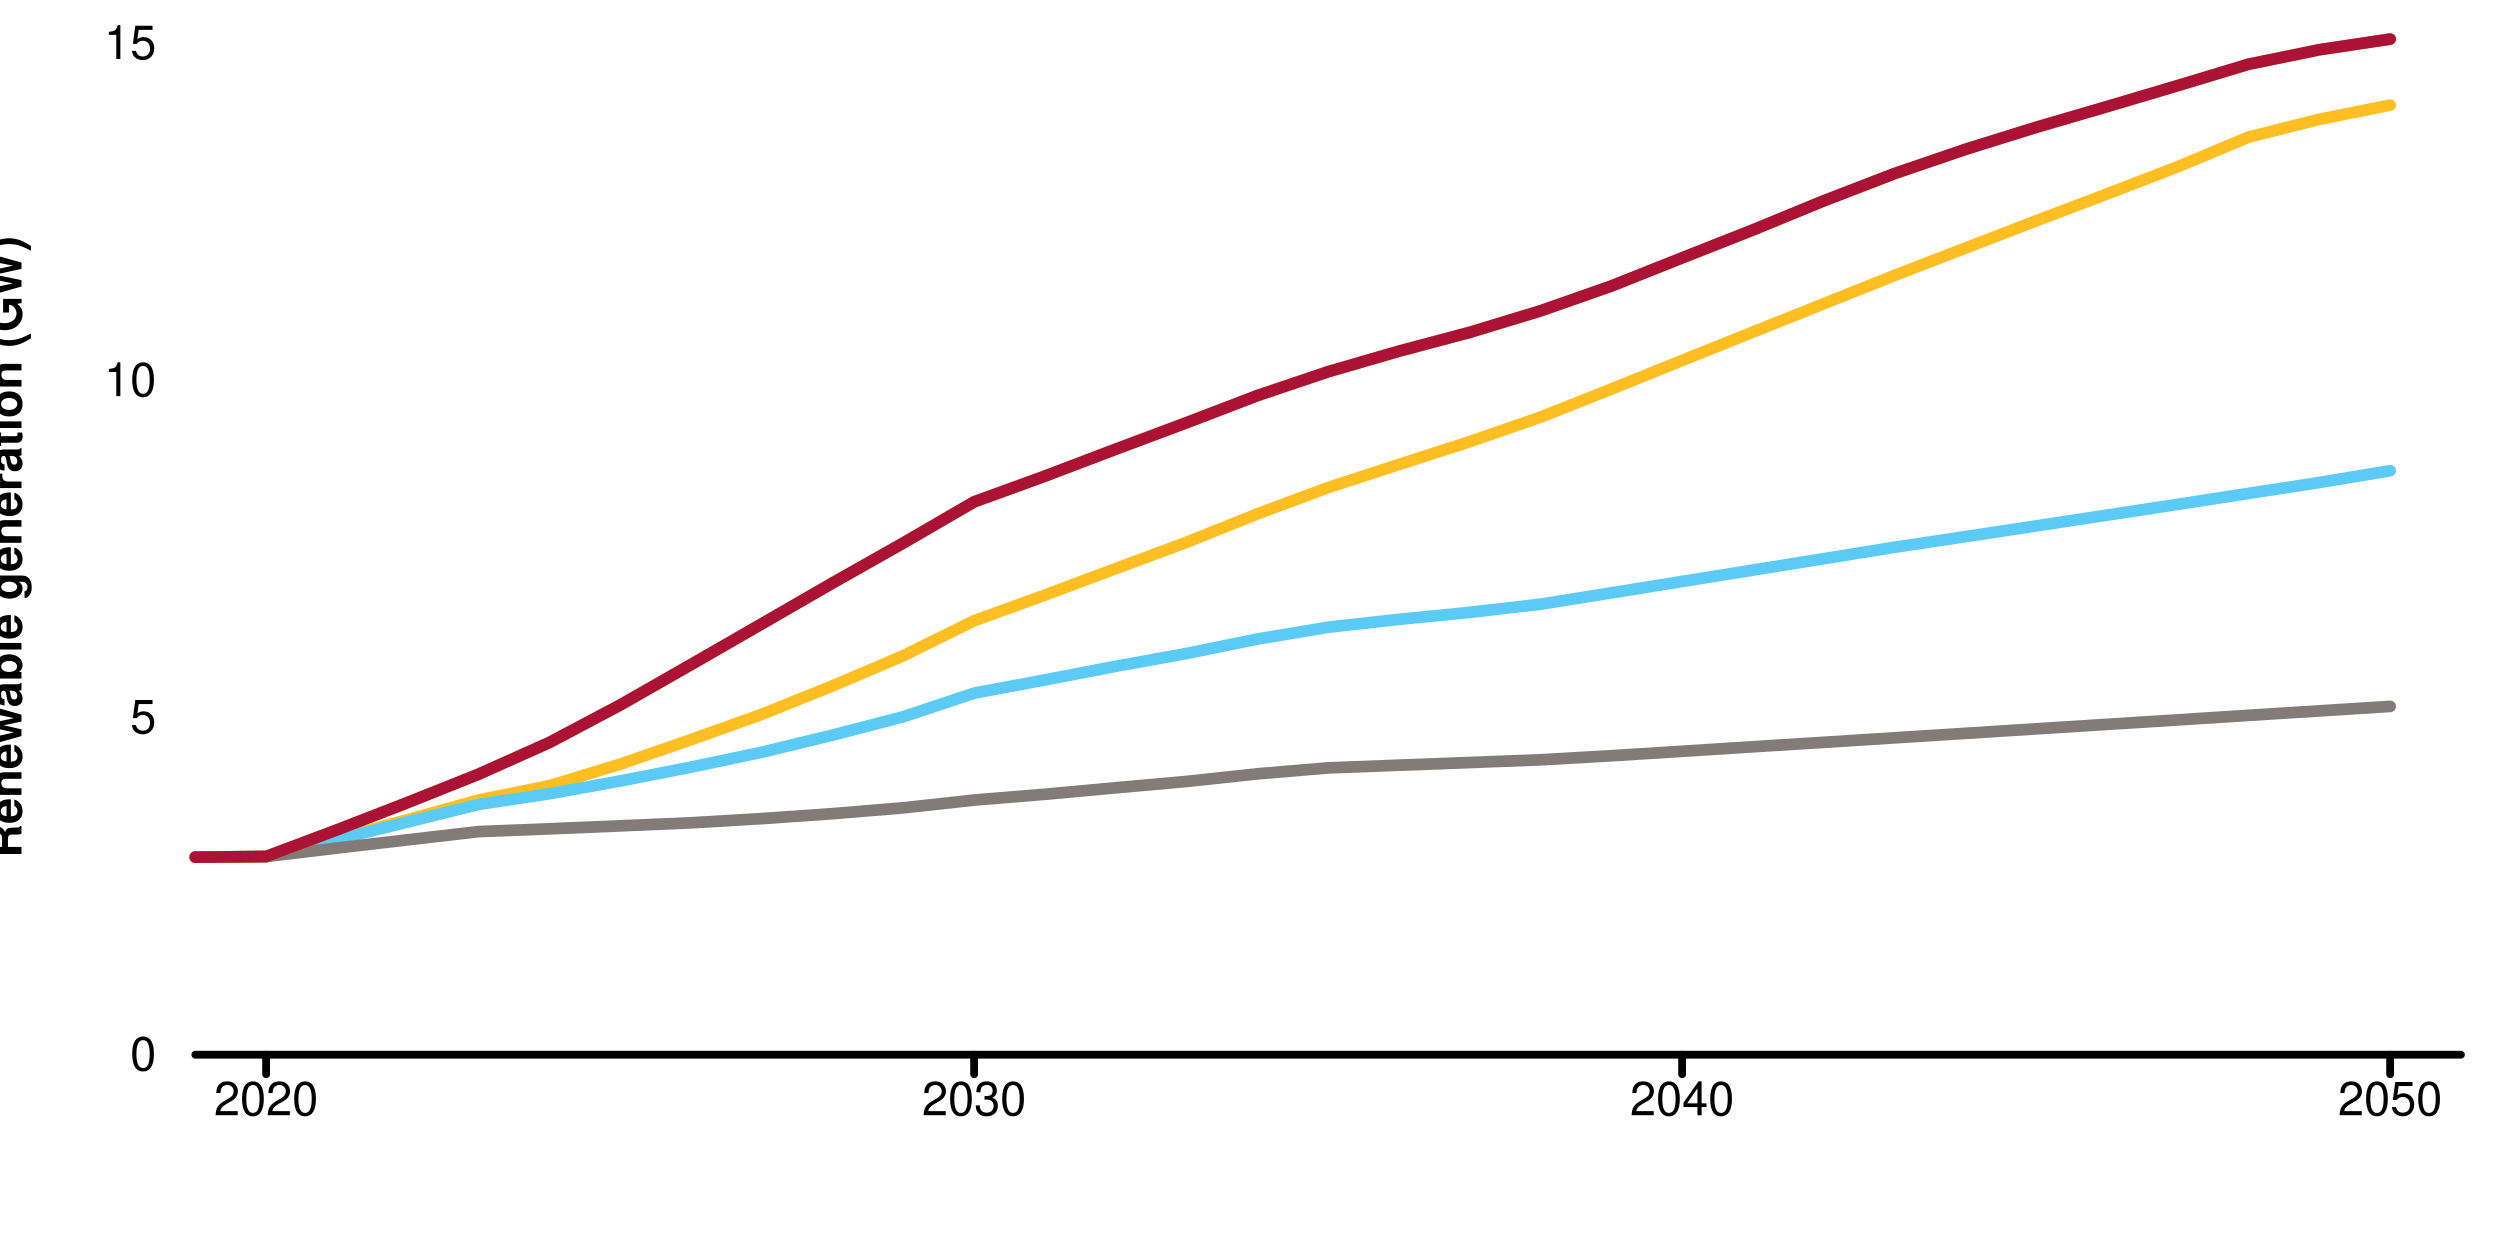
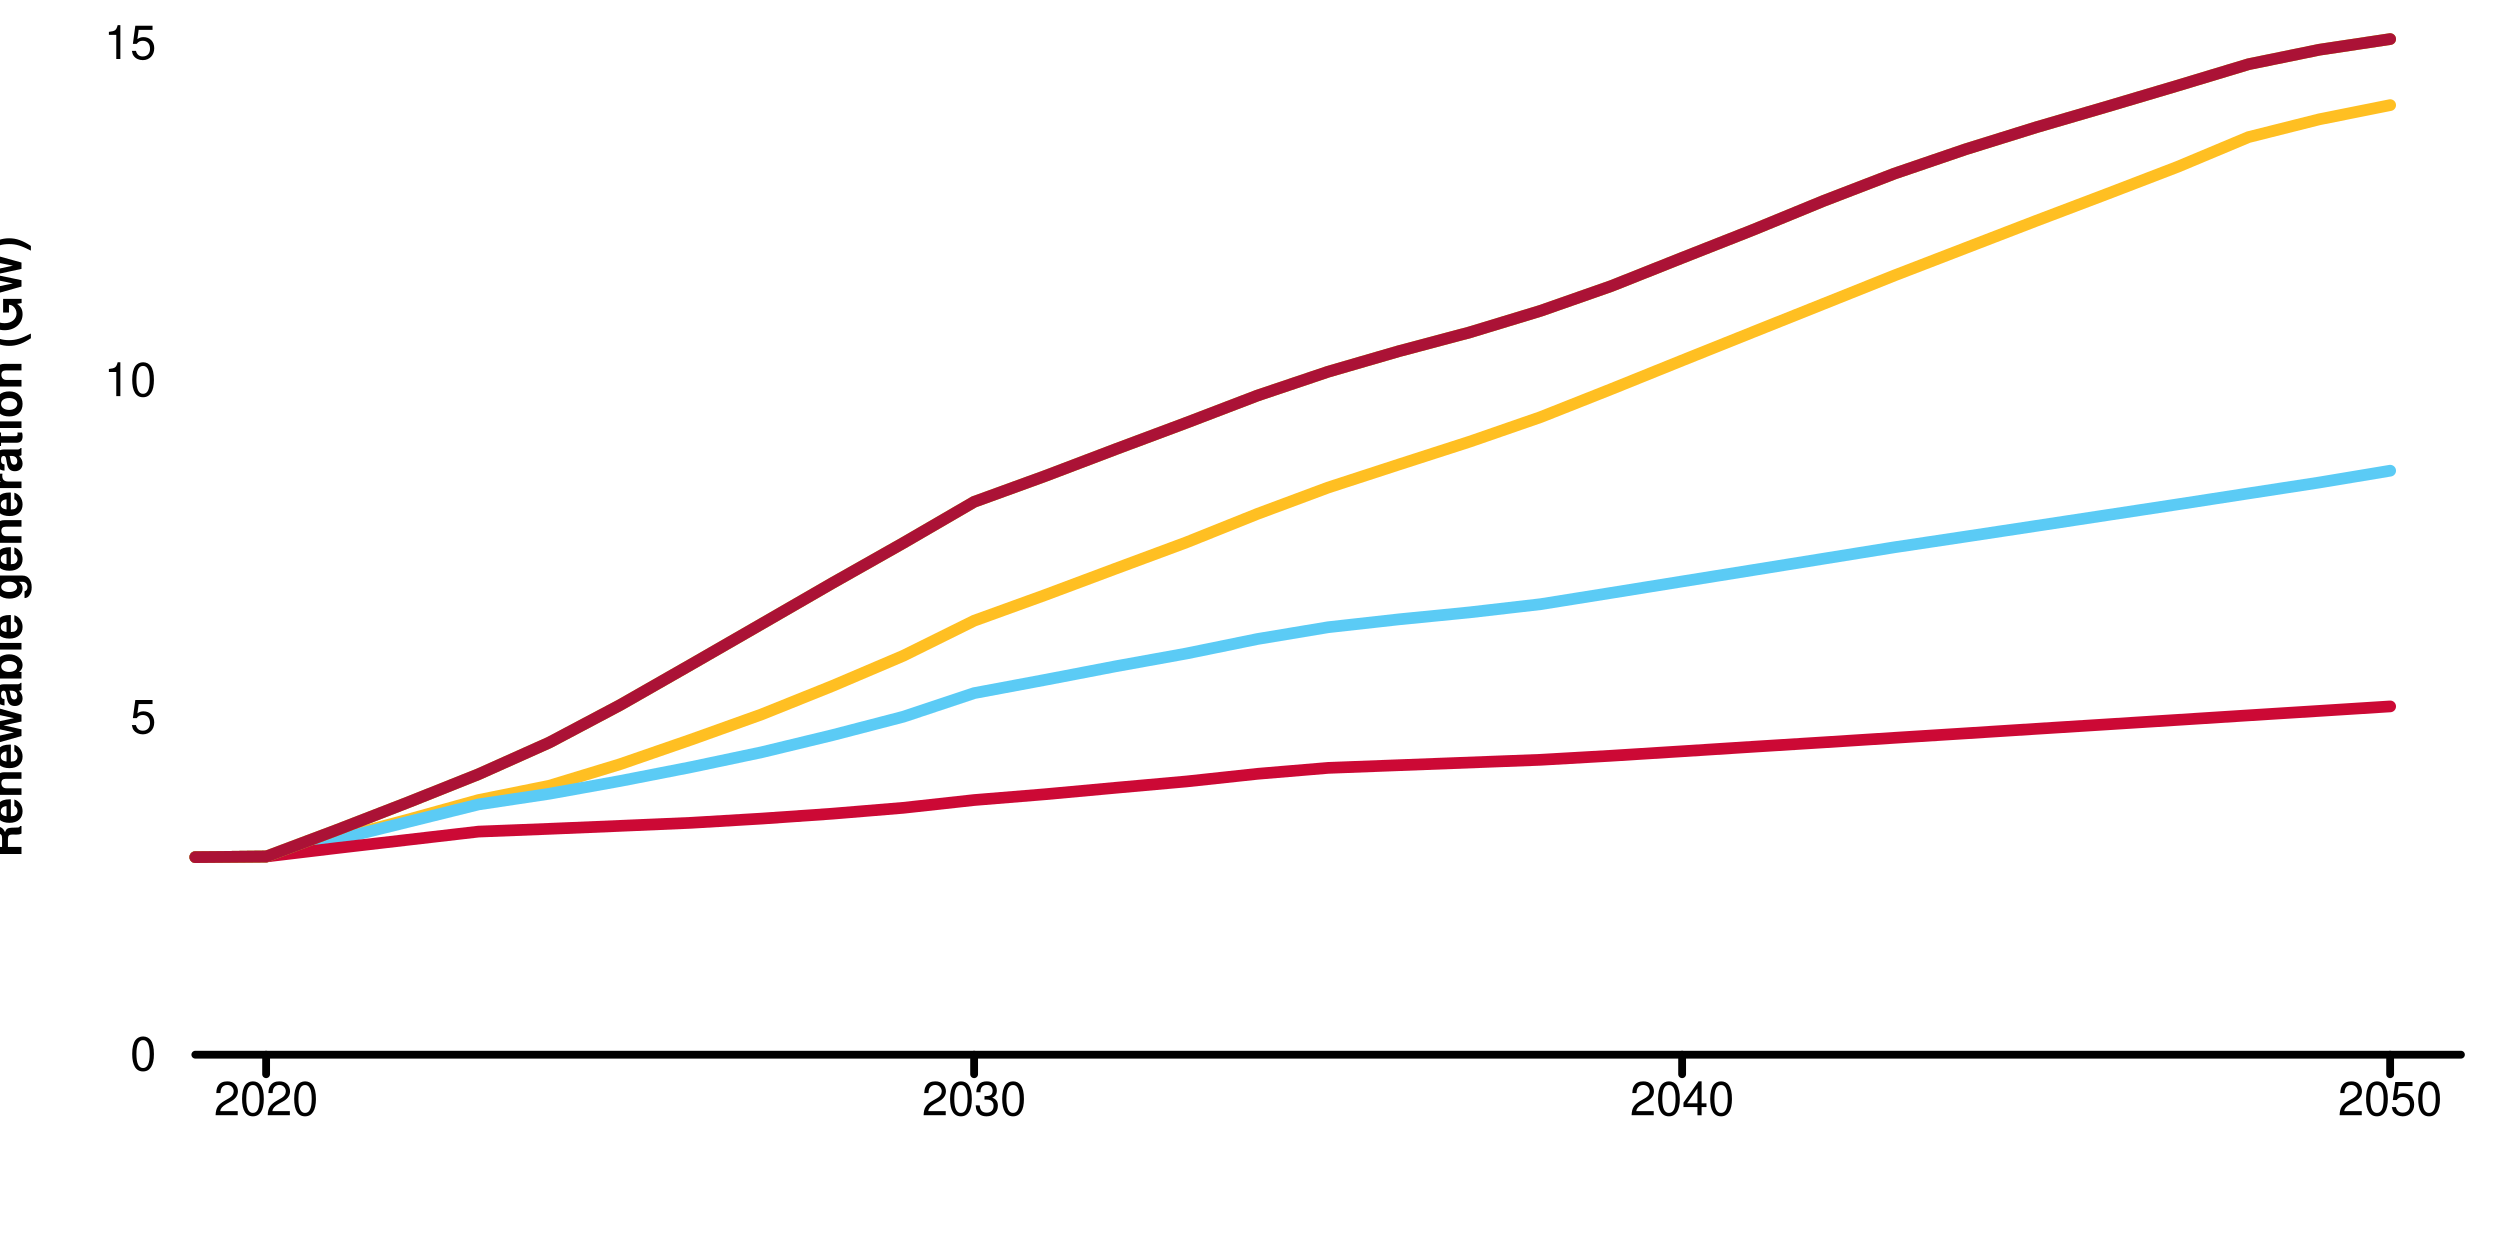
<svg xmlns="http://www.w3.org/2000/svg" width="640" height="320" viewBox="0 0 640 320" style="overflow:display" preserveAspectRatio="xMinYMin meet" overflow="visible">
  <defs>
    <style>
	.data-series path.line { fill-opacity: 0; }
	.data-series path.line.dotted { stroke-dasharray: 12 20 }
	.data-series circle { display: none; }
	.data-series:hover path.line, .data-series.on path.line { stroke-width: 5; }
	.data-series:hover circle, .data-series.on circle { display: inline; }
	.data-series circle:hover, .data-series circle.on { r: 6px!important; fill: black; }
	.grid { font-family: "Helvetica Neue",Helvetica,Arial,"Lucida Grande",sans-serif; }
	.grid line { stroke: rgb(0,0,0); stroke-width: 2; stroke-linecap: round; }
	.grid.grid-x text { text-anchor: middle; dominant-baseline: hanging; transform: translateY(10px); }
	.grid.grid-y text { text-anchor: end; dominant-baseline: middle; transform: translateX(-10px); }
	</style>
  </defs>
  <g class="grid grid-y">
    <line x1="50" y1="270" x2="630" y2="270" data-left="50" />
    <text x="50" y="270" text-anchor="end">0</text>
    <text x="50" y="183.702" text-anchor="end">5</text>
    <text x="50" y="97.403" text-anchor="end">10</text>
    <text x="50" y="11.105" text-anchor="end">15</text>
    <text style="text-anchor:middle;dominant-baseline:hanging;font-weight:bold;transform: translateY(140px) rotate(-90deg);">Renewable generation (GW)</text>
  </g>
  <g class="grid grid-x">
    <line class="tick" x1="68.125" y1="270" x2="68.125" y2="275" />
    <text x="68.125" y="270" text-anchor="middle">2020</text>
    <line class="tick" x1="249.375" y1="270" x2="249.375" y2="275" />
    <text x="249.375" y="270" text-anchor="middle">2030</text>
    <line class="tick" x1="430.625" y1="270" x2="430.625" y2="275" />
    <text x="430.625" y="270" text-anchor="middle">2040</text>
    <line class="tick" x1="611.875" y1="270" x2="611.875" y2="275" />
    <text x="611.875" y="270" text-anchor="middle">2050</text>
    <text style="text-anchor:middle;dominant-baseline:hanging;font-weight:bold;transform: translateY(140px) rotate(-90deg);" />
  </g>
  <g data-scenario="consumer-transformation" class="data-series">
    <path d="M 50.00,219.43L 68.12,219.27L 86.25,214.67L 104.38,209.83L 122.50,204.81L 140.62,201.15L 158.75,195.63L 176.88,189.36L 195.00,182.87L 213.12,175.59L 231.25,167.87L 249.38,158.90L 267.50,152.34L 285.62,145.56L 303.75,138.83L 321.88,131.56L 340.00,124.81L 358.12,118.91L 376.25,113.06L 394.38,106.78L 412.50,99.60L 430.62,92.28L 448.75,85.01L 466.88,77.76L 485.00,70.51L 503.12,63.52L 521.25,56.53L 539.38,49.65L 557.50,42.69L 575.62,35.10L 593.75,30.54L 611.88,26.91" id="Consumer transformation" class="line" stroke="#FFBF22" stroke-width="3" stroke-linecap="round" />
    <circle cx="50.00" cy="219.43" data-y="2.930" data-x="2019" r="4" fill="#FFBF22" />
    <circle cx="68.12" cy="219.27" data-y="2.939" data-x="2020" r="4" fill="#FFBF22" />
    <circle cx="86.25" cy="214.67" data-y="3.206" data-x="2021" r="4" fill="#FFBF22" />
    <circle cx="104.38" cy="209.83" data-y="3.486" data-x="2022" r="4" fill="#FFBF22" />
    <circle cx="122.50" cy="204.81" data-y="3.777" data-x="2023" r="4" fill="#FFBF22" />
    <circle cx="140.62" cy="201.15" data-y="3.989" data-x="2024" r="4" fill="#FFBF22" />
    <circle cx="158.75" cy="195.63" data-y="4.309" data-x="2025" r="4" fill="#FFBF22" />
    <circle cx="176.88" cy="189.36" data-y="4.672" data-x="2026" r="4" fill="#FFBF22" />
    <circle cx="195.00" cy="182.87" data-y="5.048" data-x="2027" r="4" fill="#FFBF22" />
    <circle cx="213.12" cy="175.59" data-y="5.470" data-x="2028" r="4" fill="#FFBF22" />
    <circle cx="231.25" cy="167.87" data-y="5.917" data-x="2029" r="4" fill="#FFBF22" />
    <circle cx="249.38" cy="158.90" data-y="6.437" data-x="2030" r="4" fill="#FFBF22" />
    <circle cx="267.50" cy="152.34" data-y="6.817" data-x="2031" r="4" fill="#FFBF22" />
    <circle cx="285.62" cy="145.56" data-y="7.210" data-x="2032" r="4" fill="#FFBF22" />
    <circle cx="303.75" cy="138.83" data-y="7.600" data-x="2033" r="4" fill="#FFBF22" />
    <circle cx="321.88" cy="131.56" data-y="8.021" data-x="2034" r="4" fill="#FFBF22" />
    <circle cx="340.00" cy="124.81" data-y="8.412" data-x="2035" r="4" fill="#FFBF22" />
    <circle cx="358.12" cy="118.91" data-y="8.754" data-x="2036" r="4" fill="#FFBF22" />
    <circle cx="376.25" cy="113.06" data-y="9.093" data-x="2037" r="4" fill="#FFBF22" />
    <circle cx="394.38" cy="106.78" data-y="9.457" data-x="2038" r="4" fill="#FFBF22" />
    <circle cx="412.50" cy="99.60" data-y="9.873" data-x="2039" r="4" fill="#FFBF22" />
    <circle cx="430.62" cy="92.28" data-y="10.297" data-x="2040" r="4" fill="#FFBF22" />
    <circle cx="448.75" cy="85.01" data-y="10.718" data-x="2041" r="4" fill="#FFBF22" />
    <circle cx="466.88" cy="77.76" data-y="11.138" data-x="2042" r="4" fill="#FFBF22" />
    <circle cx="485.00" cy="70.51" data-y="11.558" data-x="2043" r="4" fill="#FFBF22" />
    <circle cx="503.12" cy="63.52" data-y="11.963" data-x="2044" r="4" fill="#FFBF22" />
    <circle cx="521.25" cy="56.53" data-y="12.368" data-x="2045" r="4" fill="#FFBF22" />
    <circle cx="539.38" cy="49.65" data-y="12.767" data-x="2046" r="4" fill="#FFBF22" />
    <circle cx="557.50" cy="42.69" data-y="13.170" data-x="2047" r="4" fill="#FFBF22" />
    <circle cx="575.62" cy="35.10" data-y="13.610" data-x="2048" r="4" fill="#FFBF22" />
    <circle cx="593.75" cy="30.54" data-y="13.874" data-x="2049" r="4" fill="#FFBF22" />
    <circle cx="611.88" cy="26.91" data-y="14.084" data-x="2050" r="4" fill="#FFBF22" />
  </g>
  <g data-scenario="system-transformation" class="data-series">
    <path d="M 50.00,219.43L 68.12,219.27L 86.25,214.89L 104.38,210.42L 122.50,205.93L 140.62,203.20L 158.75,199.93L 176.88,196.39L 195.00,192.57L 213.12,188.19L 231.25,183.48L 249.38,177.44L 267.50,174.05L 285.62,170.57L 303.75,167.29L 321.88,163.59L 340.00,160.57L 358.12,158.55L 376.25,156.76L 394.38,154.67L 412.50,151.77L 430.62,148.85L 448.75,145.94L 466.88,143.02L 485.00,140.10L 503.12,137.38L 521.25,134.63L 539.38,131.87L 557.50,129.11L 575.62,126.31L 593.75,123.52L 611.88,120.50" id="System transformation" class="line" stroke="#5BCBF5" stroke-width="3" stroke-linecap="round" />
    <circle cx="50.00" cy="219.43" data-y="2.930" data-x="2019" r="4" fill="#5BCBF5" />
    <circle cx="68.12" cy="219.27" data-y="2.939" data-x="2020" r="4" fill="#5BCBF5" />
    <circle cx="86.25" cy="214.89" data-y="3.193" data-x="2021" r="4" fill="#5BCBF5" />
    <circle cx="104.38" cy="210.42" data-y="3.452" data-x="2022" r="4" fill="#5BCBF5" />
    <circle cx="122.50" cy="205.93" data-y="3.712" data-x="2023" r="4" fill="#5BCBF5" />
    <circle cx="140.62" cy="203.20" data-y="3.870" data-x="2024" r="4" fill="#5BCBF5" />
    <circle cx="158.75" cy="199.93" data-y="4.060" data-x="2025" r="4" fill="#5BCBF5" />
    <circle cx="176.88" cy="196.39" data-y="4.265" data-x="2026" r="4" fill="#5BCBF5" />
    <circle cx="195.00" cy="192.57" data-y="4.486" data-x="2027" r="4" fill="#5BCBF5" />
    <circle cx="213.12" cy="188.19" data-y="4.740" data-x="2028" r="4" fill="#5BCBF5" />
    <circle cx="231.25" cy="183.48" data-y="5.013" data-x="2029" r="4" fill="#5BCBF5" />
    <circle cx="249.38" cy="177.44" data-y="5.363" data-x="2030" r="4" fill="#5BCBF5" />
    <circle cx="267.50" cy="174.05" data-y="5.559" data-x="2031" r="4" fill="#5BCBF5" />
    <circle cx="285.62" cy="170.57" data-y="5.761" data-x="2032" r="4" fill="#5BCBF5" />
    <circle cx="303.75" cy="167.29" data-y="5.951" data-x="2033" r="4" fill="#5BCBF5" />
    <circle cx="321.88" cy="163.59" data-y="6.165" data-x="2034" r="4" fill="#5BCBF5" />
    <circle cx="340.00" cy="160.57" data-y="6.340" data-x="2035" r="4" fill="#5BCBF5" />
    <circle cx="358.12" cy="158.55" data-y="6.457" data-x="2036" r="4" fill="#5BCBF5" />
    <circle cx="376.25" cy="156.76" data-y="6.561" data-x="2037" r="4" fill="#5BCBF5" />
    <circle cx="394.38" cy="154.67" data-y="6.682" data-x="2038" r="4" fill="#5BCBF5" />
    <circle cx="412.50" cy="151.77" data-y="6.850" data-x="2039" r="4" fill="#5BCBF5" />
    <circle cx="430.62" cy="148.85" data-y="7.019" data-x="2040" r="4" fill="#5BCBF5" />
    <circle cx="448.75" cy="145.94" data-y="7.188" data-x="2041" r="4" fill="#5BCBF5" />
    <circle cx="466.88" cy="143.02" data-y="7.357" data-x="2042" r="4" fill="#5BCBF5" />
    <circle cx="485.00" cy="140.10" data-y="7.526" data-x="2043" r="4" fill="#5BCBF5" />
    <circle cx="503.12" cy="137.38" data-y="7.684" data-x="2044" r="4" fill="#5BCBF5" />
    <circle cx="521.25" cy="134.63" data-y="7.843" data-x="2045" r="4" fill="#5BCBF5" />
    <circle cx="539.38" cy="131.87" data-y="8.003" data-x="2046" r="4" fill="#5BCBF5" />
    <circle cx="557.50" cy="129.11" data-y="8.163" data-x="2047" r="4" fill="#5BCBF5" />
    <circle cx="575.62" cy="126.31" data-y="8.325" data-x="2048" r="4" fill="#5BCBF5" />
    <circle cx="593.75" cy="123.52" data-y="8.487" data-x="2049" r="4" fill="#5BCBF5" />
    <circle cx="611.88" cy="120.50" data-y="8.662" data-x="2050" r="4" fill="#5BCBF5" />
  </g>
  <g data-scenario="steady-progression" class="data-series">
-     <path d="M 50.00,219.43L 68.12,219.27L 86.25,217.10L 104.38,214.99L 122.50,212.89L 140.62,212.18L 158.75,211.42L 176.88,210.64L 195.00,209.56L 213.12,208.30L 231.25,206.80L 249.38,204.81L 267.50,203.33L 285.62,201.67L 303.75,200.05L 321.88,198.10L 340.00,196.58L 358.12,195.89L 376.25,195.20L 394.38,194.51L 412.50,193.47L 430.62,192.33L 448.75,191.17L 466.88,190.04L 485.00,188.88L 503.12,187.74L 521.25,186.58L 539.38,185.44L 557.50,184.29L 575.62,183.13L 593.75,181.99L 611.88,180.84" id="Steady progression" class="line" stroke="#827B7A" stroke-width="3" stroke-linecap="round" />
-     <circle cx="50.00" cy="219.43" data-y="2.930" data-x="2019" r="4" fill="#827B7A" />
-     <circle cx="68.12" cy="219.27" data-y="2.939" data-x="2020" r="4" fill="#827B7A" />
-     <circle cx="86.25" cy="217.10" data-y="3.065" data-x="2021" r="4" fill="#827B7A" />
-     <circle cx="104.38" cy="214.99" data-y="3.187" data-x="2022" r="4" fill="#827B7A" />
-     <circle cx="122.50" cy="212.89" data-y="3.309" data-x="2023" r="4" fill="#827B7A" />
-     <circle cx="140.62" cy="212.18" data-y="3.350" data-x="2024" r="4" fill="#827B7A" />
-     <circle cx="158.75" cy="211.42" data-y="3.394" data-x="2025" r="4" fill="#827B7A" />
-     <circle cx="176.88" cy="210.64" data-y="3.439" data-x="2026" r="4" fill="#827B7A" />
-     <circle cx="195.00" cy="209.56" data-y="3.502" data-x="2027" r="4" fill="#827B7A" />
-     <circle cx="213.12" cy="208.30" data-y="3.575" data-x="2028" r="4" fill="#827B7A" />
-     <circle cx="231.25" cy="206.80" data-y="3.662" data-x="2029" r="4" fill="#827B7A" />
-     <circle cx="249.38" cy="204.81" data-y="3.777" data-x="2030" r="4" fill="#827B7A" />
-     <circle cx="267.50" cy="203.33" data-y="3.863" data-x="2031" r="4" fill="#827B7A" />
-     <circle cx="285.62" cy="201.67" data-y="3.959" data-x="2032" r="4" fill="#827B7A" />
-     <circle cx="303.75" cy="200.05" data-y="4.053" data-x="2033" r="4" fill="#827B7A" />
-     <circle cx="321.88" cy="198.10" data-y="4.166" data-x="2034" r="4" fill="#827B7A" />
-     <circle cx="340.00" cy="196.58" data-y="4.254" data-x="2035" r="4" fill="#827B7A" />
-     <circle cx="358.12" cy="195.89" data-y="4.294" data-x="2036" r="4" fill="#827B7A" />
-     <circle cx="376.25" cy="195.20" data-y="4.334" data-x="2037" r="4" fill="#827B7A" />
-     <circle cx="394.38" cy="194.51" data-y="4.374" data-x="2038" r="4" fill="#827B7A" />
-     <circle cx="412.50" cy="193.47" data-y="4.434" data-x="2039" r="4" fill="#827B7A" />
-     <circle cx="430.62" cy="192.33" data-y="4.500" data-x="2040" r="4" fill="#827B7A" />
-     <circle cx="448.75" cy="191.17" data-y="4.567" data-x="2041" r="4" fill="#827B7A" />
-     <circle cx="466.88" cy="190.04" data-y="4.633" data-x="2042" r="4" fill="#827B7A" />
-     <circle cx="485.00" cy="188.88" data-y="4.700" data-x="2043" r="4" fill="#827B7A" />
-     <circle cx="503.12" cy="187.74" data-y="4.766" data-x="2044" r="4" fill="#827B7A" />
-     <circle cx="521.25" cy="186.58" data-y="4.833" data-x="2045" r="4" fill="#827B7A" />
-     <circle cx="539.38" cy="185.44" data-y="4.899" data-x="2046" r="4" fill="#827B7A" />
-     <circle cx="557.50" cy="184.29" data-y="4.966" data-x="2047" r="4" fill="#827B7A" />
-     <circle cx="575.62" cy="183.13" data-y="5.033" data-x="2048" r="4" fill="#827B7A" />
-     <circle cx="593.75" cy="181.99" data-y="5.099" data-x="2049" r="4" fill="#827B7A" />
-     <circle cx="611.88" cy="180.84" data-y="5.166" data-x="2050" r="4" fill="#827B7A" />
+     <path d="M 50.00,219.43L 68.12,219.27L 86.25,217.10L 104.38,214.99L 122.50,212.89L 140.62,212.18L 158.75,211.42L 176.88,210.64L 195.00,209.56L 213.12,208.30L 231.25,206.80L 249.38,204.81L 267.50,203.33L 285.62,201.67L 303.75,200.05L 321.88,198.10L 340.00,196.58L 358.12,195.89L 376.25,195.20L 394.38,194.51L 412.50,193.47L 430.62,192.33L 448.75,191.17L 466.88,190.04L 485.00,188.88L 503.12,187.74L 521.25,186.58L 539.38,185.44L 557.50,184.29L 575.62,183.13L 593.75,181.99L 611.88,180.84" id="Steady progression" class="line" stroke="#cc0935" stroke-width="3" stroke-linecap="round" />
+     <circle cx="50.00" cy="219.43" data-y="2.930" data-x="2019" r="4" fill="#cc0935" />
+     <circle cx="68.12" cy="219.27" data-y="2.939" data-x="2020" r="4" fill="#cc0935" />
+     <circle cx="86.25" cy="217.10" data-y="3.065" data-x="2021" r="4" fill="#cc0935" />
+     <circle cx="104.38" cy="214.99" data-y="3.187" data-x="2022" r="4" fill="#cc0935" />
+     <circle cx="122.50" cy="212.89" data-y="3.309" data-x="2023" r="4" fill="#cc0935" />
+     <circle cx="140.62" cy="212.18" data-y="3.350" data-x="2024" r="4" fill="#cc0935" />
+     <circle cx="158.75" cy="211.42" data-y="3.394" data-x="2025" r="4" fill="#cc0935" />
+     <circle cx="176.88" cy="210.64" data-y="3.439" data-x="2026" r="4" fill="#cc0935" />
+     <circle cx="195.00" cy="209.56" data-y="3.502" data-x="2027" r="4" fill="#cc0935" />
+     <circle cx="213.12" cy="208.30" data-y="3.575" data-x="2028" r="4" fill="#cc0935" />
+     <circle cx="231.25" cy="206.80" data-y="3.662" data-x="2029" r="4" fill="#cc0935" />
+     <circle cx="249.38" cy="204.81" data-y="3.777" data-x="2030" r="4" fill="#cc0935" />
+     <circle cx="267.50" cy="203.33" data-y="3.863" data-x="2031" r="4" fill="#cc0935" />
+     <circle cx="285.62" cy="201.67" data-y="3.959" data-x="2032" r="4" fill="#cc0935" />
+     <circle cx="303.75" cy="200.05" data-y="4.053" data-x="2033" r="4" fill="#cc0935" />
+     <circle cx="321.88" cy="198.10" data-y="4.166" data-x="2034" r="4" fill="#cc0935" />
+     <circle cx="340.00" cy="196.58" data-y="4.254" data-x="2035" r="4" fill="#cc0935" />
+     <circle cx="358.12" cy="195.89" data-y="4.294" data-x="2036" r="4" fill="#cc0935" />
+     <circle cx="376.25" cy="195.20" data-y="4.334" data-x="2037" r="4" fill="#cc0935" />
+     <circle cx="394.38" cy="194.51" data-y="4.374" data-x="2038" r="4" fill="#cc0935" />
+     <circle cx="412.50" cy="193.47" data-y="4.434" data-x="2039" r="4" fill="#cc0935" />
+     <circle cx="430.62" cy="192.33" data-y="4.500" data-x="2040" r="4" fill="#cc0935" />
+     <circle cx="448.75" cy="191.17" data-y="4.567" data-x="2041" r="4" fill="#cc0935" />
+     <circle cx="466.88" cy="190.04" data-y="4.633" data-x="2042" r="4" fill="#cc0935" />
+     <circle cx="485.00" cy="188.88" data-y="4.700" data-x="2043" r="4" fill="#cc0935" />
+     <circle cx="503.12" cy="187.74" data-y="4.766" data-x="2044" r="4" fill="#cc0935" />
+     <circle cx="521.25" cy="186.58" data-y="4.833" data-x="2045" r="4" fill="#cc0935" />
+     <circle cx="539.38" cy="185.44" data-y="4.899" data-x="2046" r="4" fill="#cc0935" />
+     <circle cx="557.50" cy="184.29" data-y="4.966" data-x="2047" r="4" fill="#cc0935" />
+     <circle cx="575.62" cy="183.13" data-y="5.033" data-x="2048" r="4" fill="#cc0935" />
+     <circle cx="593.75" cy="181.99" data-y="5.099" data-x="2049" r="4" fill="#cc0935" />
+     <circle cx="611.88" cy="180.84" data-y="5.166" data-x="2050" r="4" fill="#cc0935" />
  </g>
  <g data-scenario="leading-the-way" class="data-series">
    <path d="M 50.00,219.43L 68.12,219.27L 86.25,212.46L 104.38,205.43L 122.50,198.20L 140.62,190.09L 158.75,180.49L 176.88,170.14L 195.00,159.71L 213.12,149.25L 231.25,139.00L 249.38,128.47L 267.50,121.88L 285.62,114.99L 303.75,108.21L 321.88,101.27L 340.00,95.16L 358.12,89.90L 376.25,85.08L 394.38,79.57L 412.50,73.22L 430.62,66.01L 448.75,58.86L 466.88,51.41L 485.00,44.43L 503.12,38.24L 521.25,32.59L 539.38,27.29L 557.50,21.91L 575.62,16.44L 593.75,12.73L 611.88,10.00" id="Leading the way" class="line" stroke="#C2CD23" stroke-width="3" stroke-linecap="round" />
    <circle cx="50.00" cy="219.43" data-y="2.930" data-x="2019" r="4" fill="#C2CD23" />
    <circle cx="68.12" cy="219.27" data-y="2.939" data-x="2020" r="4" fill="#C2CD23" />
    <circle cx="86.25" cy="212.46" data-y="3.334" data-x="2021" r="4" fill="#C2CD23" />
    <circle cx="104.38" cy="205.43" data-y="3.741" data-x="2022" r="4" fill="#C2CD23" />
    <circle cx="122.50" cy="198.20" data-y="4.160" data-x="2023" r="4" fill="#C2CD23" />
    <circle cx="140.62" cy="190.09" data-y="4.630" data-x="2024" r="4" fill="#C2CD23" />
    <circle cx="158.75" cy="180.49" data-y="5.186" data-x="2025" r="4" fill="#C2CD23" />
    <circle cx="176.88" cy="170.14" data-y="5.786" data-x="2026" r="4" fill="#C2CD23" />
    <circle cx="195.00" cy="159.71" data-y="6.390" data-x="2027" r="4" fill="#C2CD23" />
    <circle cx="213.12" cy="149.25" data-y="6.996" data-x="2028" r="4" fill="#C2CD23" />
    <circle cx="231.25" cy="139.00" data-y="7.590" data-x="2029" r="4" fill="#C2CD23" />
    <circle cx="249.38" cy="128.47" data-y="8.200" data-x="2030" r="4" fill="#C2CD23" />
    <circle cx="267.50" cy="121.88" data-y="8.582" data-x="2031" r="4" fill="#C2CD23" />
    <circle cx="285.62" cy="114.99" data-y="8.981" data-x="2032" r="4" fill="#C2CD23" />
    <circle cx="303.75" cy="108.21" data-y="9.374" data-x="2033" r="4" fill="#C2CD23" />
    <circle cx="321.88" cy="101.27" data-y="9.776" data-x="2034" r="4" fill="#C2CD23" />
    <circle cx="340.00" cy="95.16" data-y="10.130" data-x="2035" r="4" fill="#C2CD23" />
    <circle cx="358.12" cy="89.90" data-y="10.435" data-x="2036" r="4" fill="#C2CD23" />
    <circle cx="376.25" cy="85.08" data-y="10.714" data-x="2037" r="4" fill="#C2CD23" />
    <circle cx="394.38" cy="79.57" data-y="11.033" data-x="2038" r="4" fill="#C2CD23" />
    <circle cx="412.50" cy="73.22" data-y="11.401" data-x="2039" r="4" fill="#C2CD23" />
    <circle cx="430.62" cy="66.01" data-y="11.819" data-x="2040" r="4" fill="#C2CD23" />
    <circle cx="448.75" cy="58.86" data-y="12.233" data-x="2041" r="4" fill="#C2CD23" />
    <circle cx="466.88" cy="51.41" data-y="12.665" data-x="2042" r="4" fill="#C2CD23" />
    <circle cx="485.00" cy="44.43" data-y="13.069" data-x="2043" r="4" fill="#C2CD23" />
    <circle cx="503.12" cy="38.24" data-y="13.428" data-x="2044" r="4" fill="#C2CD23" />
    <circle cx="521.25" cy="32.59" data-y="13.755" data-x="2045" r="4" fill="#C2CD23" />
    <circle cx="539.38" cy="27.29" data-y="14.062" data-x="2046" r="4" fill="#C2CD23" />
    <circle cx="557.50" cy="21.91" data-y="14.374" data-x="2047" r="4" fill="#C2CD23" />
    <circle cx="575.62" cy="16.44" data-y="14.691" data-x="2048" r="4" fill="#C2CD23" />
    <circle cx="593.75" cy="12.73" data-y="14.906" data-x="2049" r="4" fill="#C2CD23" />
    <circle cx="611.88" cy="10.00" data-y="15.064" data-x="2050" r="4" fill="#C2CD23" />
  </g>
  <g data-scenario="planning-scenario" class="data-series">
    <path d="M 50.00,219.43L 68.12,219.27L 86.25,212.46L 104.38,205.43L 122.50,198.20L 140.62,190.09L 158.75,180.49L 176.88,170.14L 195.00,159.71L 213.12,149.25L 231.25,139.00L 249.38,128.47L 267.50,121.88L 285.62,114.99L 303.75,108.21L 321.88,101.27L 340.00,95.16L 358.12,89.90L 376.25,85.08L 394.38,79.57L 412.50,73.22L 430.62,66.01L 448.75,58.86L 466.88,51.41L 485.00,44.43L 503.12,38.24L 521.25,32.59L 539.38,27.29L 557.50,21.91L 575.62,16.44L 593.75,12.73L 611.88,10.00" id="NPg Planning Scenario" class="line" stroke="#ab1236" stroke-width="3" stroke-linecap="round" />
    <circle cx="50.00" cy="219.43" data-y="2.930" data-x="2019" r="4" fill="#ab1236" />
    <circle cx="68.12" cy="219.27" data-y="2.939" data-x="2020" r="4" fill="#ab1236" />
    <circle cx="86.25" cy="212.46" data-y="3.334" data-x="2021" r="4" fill="#ab1236" />
    <circle cx="104.38" cy="205.43" data-y="3.741" data-x="2022" r="4" fill="#ab1236" />
    <circle cx="122.50" cy="198.20" data-y="4.160" data-x="2023" r="4" fill="#ab1236" />
    <circle cx="140.62" cy="190.09" data-y="4.630" data-x="2024" r="4" fill="#ab1236" />
    <circle cx="158.75" cy="180.49" data-y="5.186" data-x="2025" r="4" fill="#ab1236" />
    <circle cx="176.88" cy="170.14" data-y="5.786" data-x="2026" r="4" fill="#ab1236" />
    <circle cx="195.00" cy="159.71" data-y="6.390" data-x="2027" r="4" fill="#ab1236" />
    <circle cx="213.12" cy="149.25" data-y="6.996" data-x="2028" r="4" fill="#ab1236" />
    <circle cx="231.25" cy="139.00" data-y="7.590" data-x="2029" r="4" fill="#ab1236" />
    <circle cx="249.38" cy="128.47" data-y="8.200" data-x="2030" r="4" fill="#ab1236" />
    <circle cx="267.50" cy="121.88" data-y="8.582" data-x="2031" r="4" fill="#ab1236" />
    <circle cx="285.62" cy="114.99" data-y="8.981" data-x="2032" r="4" fill="#ab1236" />
    <circle cx="303.75" cy="108.21" data-y="9.374" data-x="2033" r="4" fill="#ab1236" />
    <circle cx="321.88" cy="101.27" data-y="9.776" data-x="2034" r="4" fill="#ab1236" />
    <circle cx="340.00" cy="95.16" data-y="10.130" data-x="2035" r="4" fill="#ab1236" />
    <circle cx="358.12" cy="89.90" data-y="10.435" data-x="2036" r="4" fill="#ab1236" />
    <circle cx="376.25" cy="85.08" data-y="10.714" data-x="2037" r="4" fill="#ab1236" />
    <circle cx="394.38" cy="79.57" data-y="11.033" data-x="2038" r="4" fill="#ab1236" />
    <circle cx="412.50" cy="73.22" data-y="11.401" data-x="2039" r="4" fill="#ab1236" />
    <circle cx="430.62" cy="66.01" data-y="11.819" data-x="2040" r="4" fill="#ab1236" />
    <circle cx="448.75" cy="58.86" data-y="12.233" data-x="2041" r="4" fill="#ab1236" />
    <circle cx="466.88" cy="51.41" data-y="12.665" data-x="2042" r="4" fill="#ab1236" />
    <circle cx="485.00" cy="44.43" data-y="13.069" data-x="2043" r="4" fill="#ab1236" />
    <circle cx="503.12" cy="38.24" data-y="13.428" data-x="2044" r="4" fill="#ab1236" />
    <circle cx="521.25" cy="32.59" data-y="13.755" data-x="2045" r="4" fill="#ab1236" />
    <circle cx="539.38" cy="27.29" data-y="14.062" data-x="2046" r="4" fill="#ab1236" />
    <circle cx="557.50" cy="21.91" data-y="14.374" data-x="2047" r="4" fill="#ab1236" />
    <circle cx="575.62" cy="16.44" data-y="14.691" data-x="2048" r="4" fill="#ab1236" />
    <circle cx="593.75" cy="12.73" data-y="14.906" data-x="2049" r="4" fill="#ab1236" />
    <circle cx="611.88" cy="10.00" data-y="15.064" data-x="2050" r="4" fill="#ab1236" />
  </g>
</svg>
